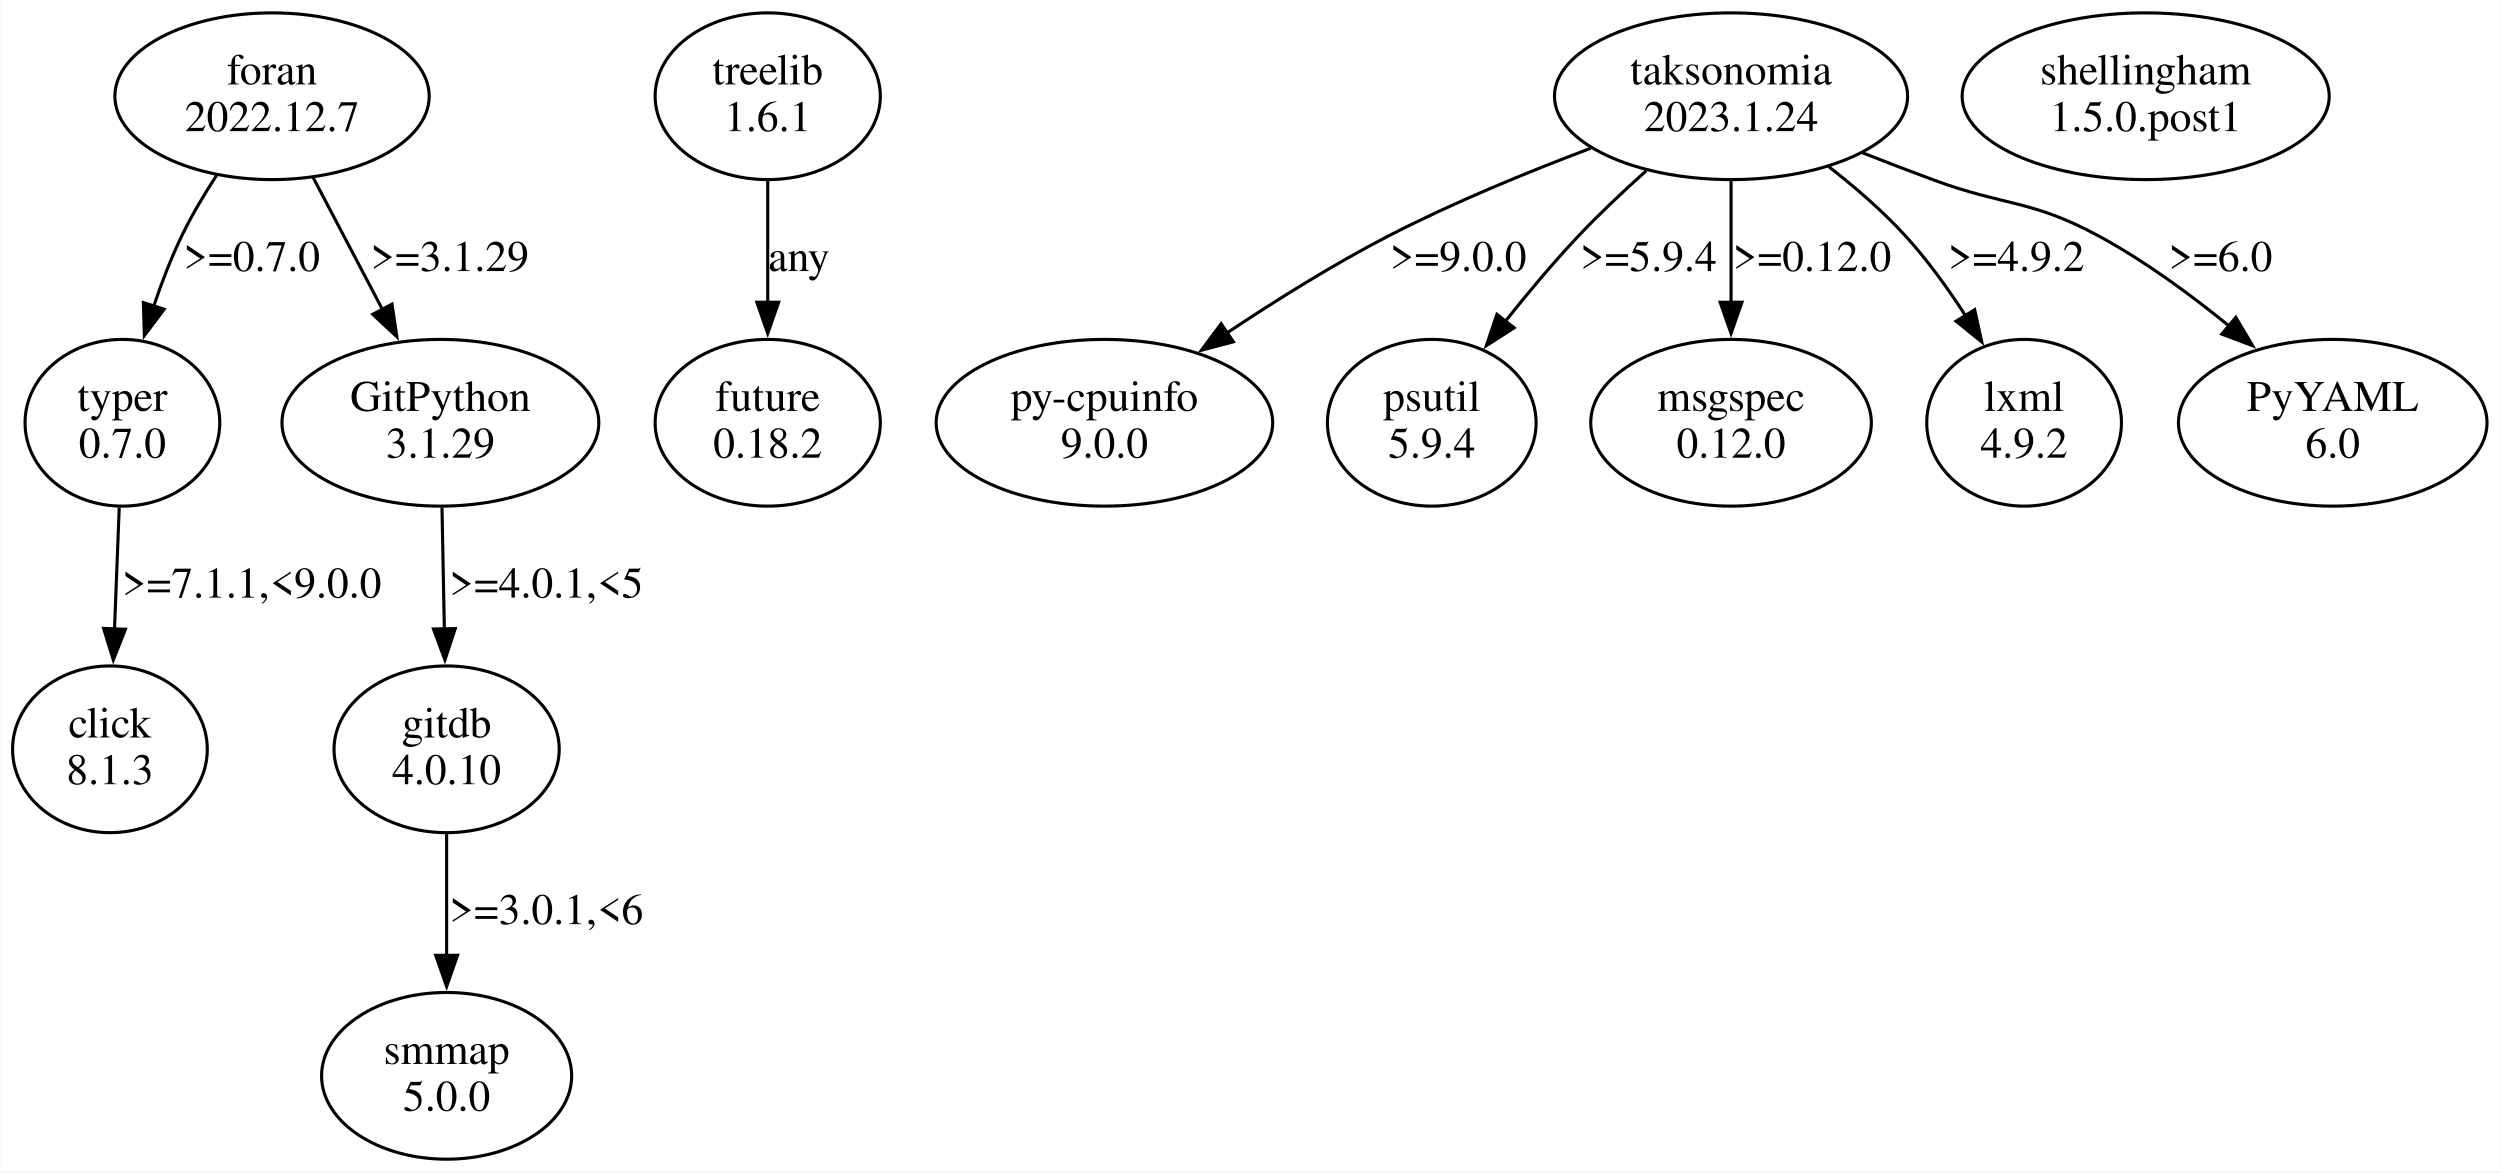
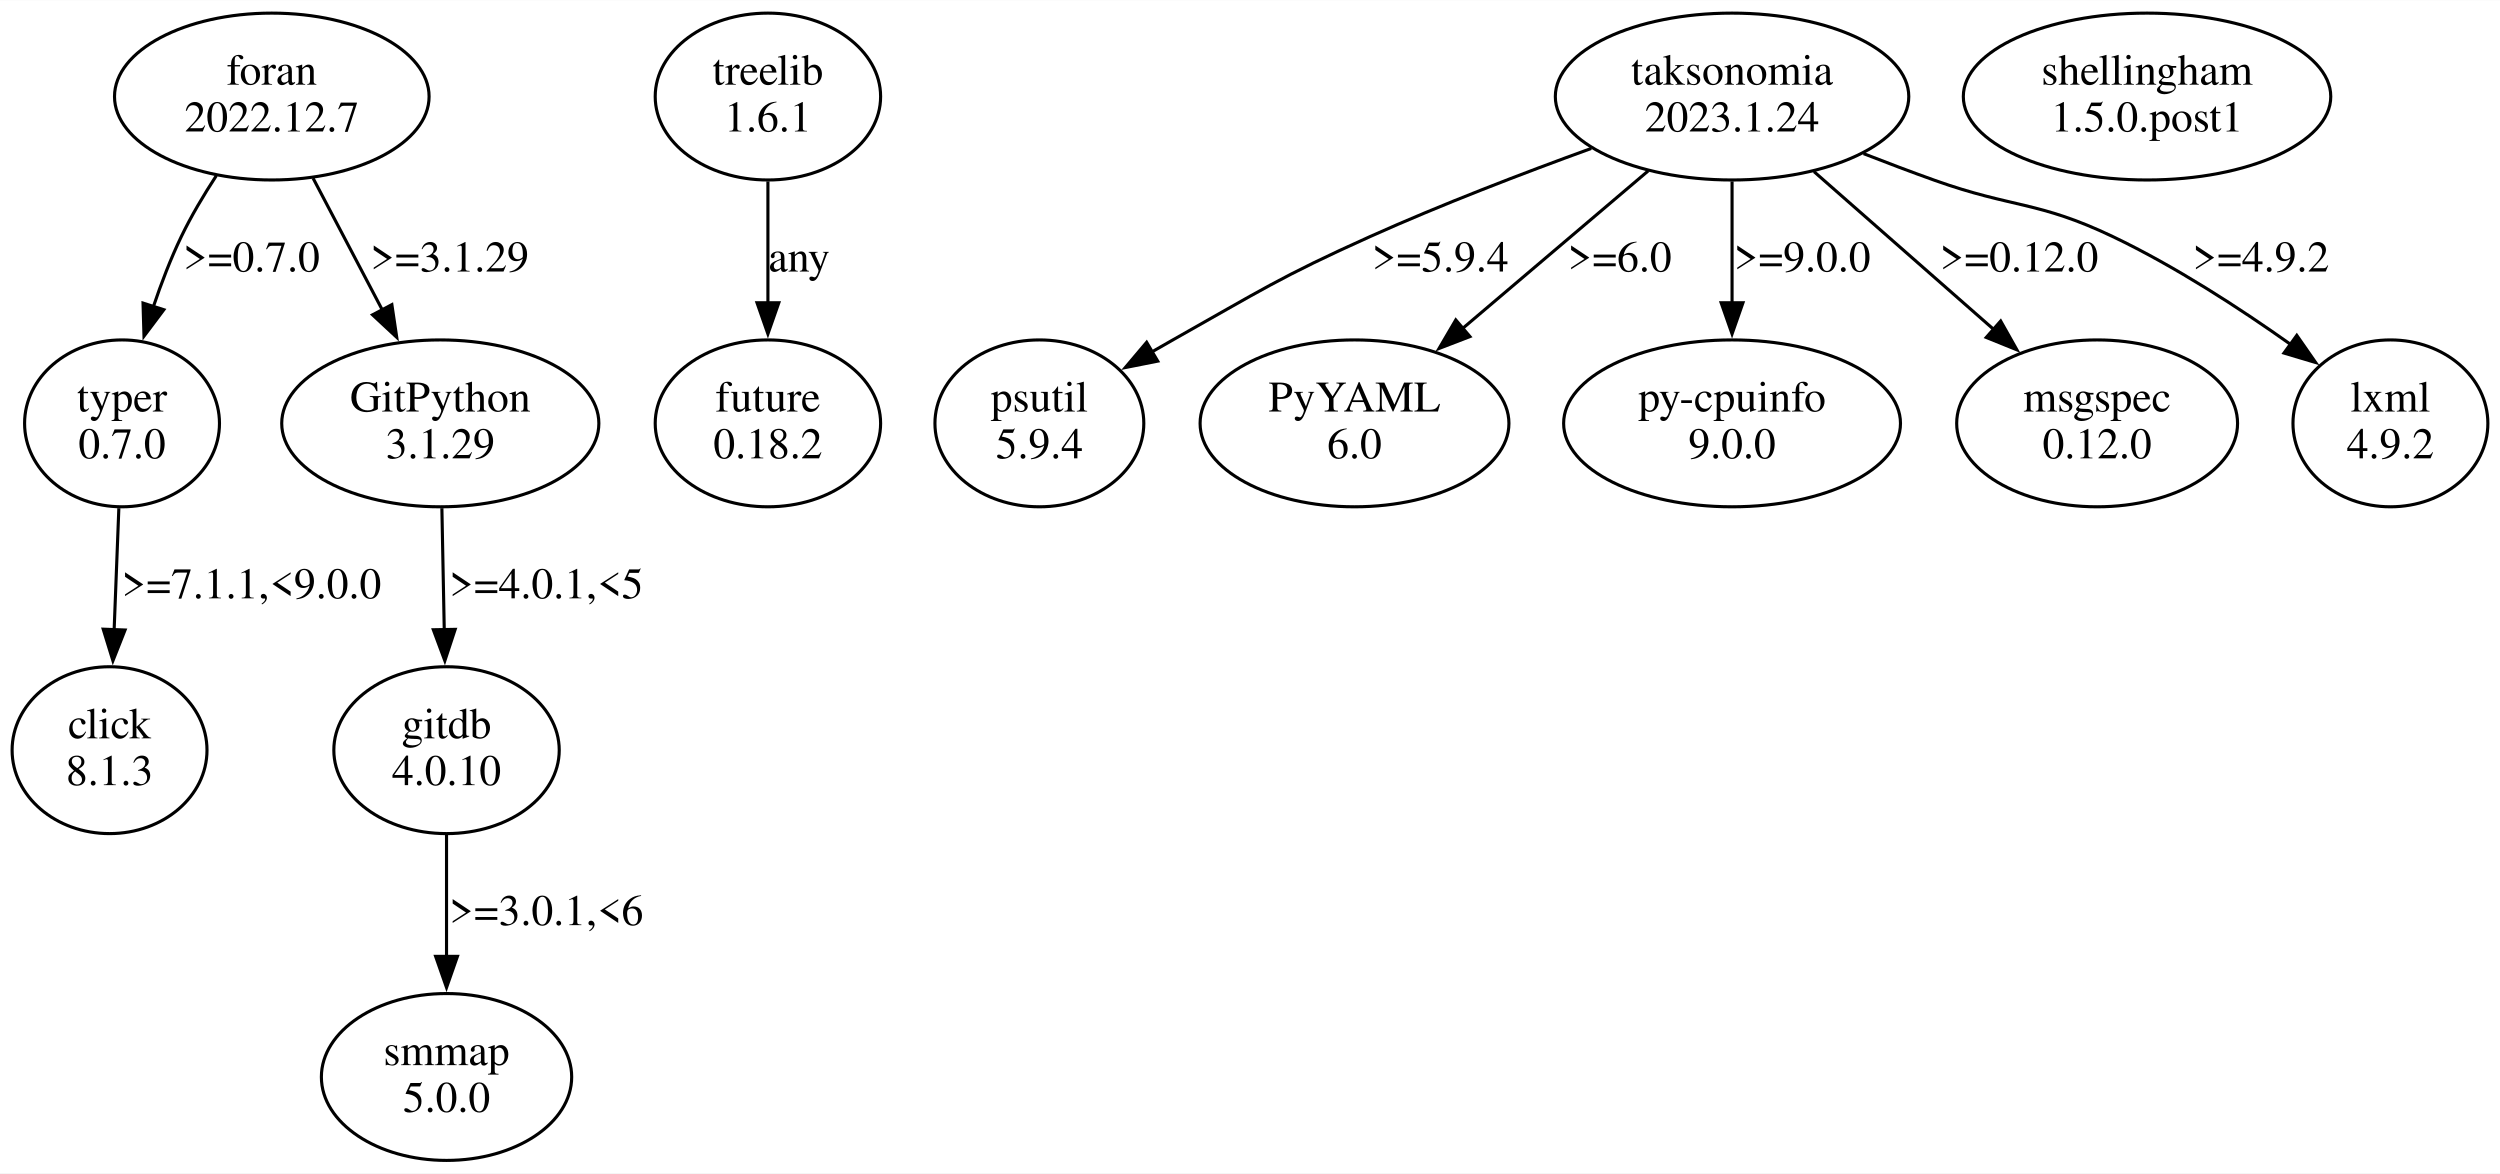
- <svg xmlns="http://www.w3.org/2000/svg" width="802pt" height="376pt" viewBox="0.00 0.00 801.61 375.96">
+ <svg xmlns="http://www.w3.org/2000/svg" width="801pt" height="376pt" viewBox="0.00 0.00 801.23 375.96">
  <g id="graph0" class="graph" transform="scale(1 1) rotate(0) translate(4 371.96)">
-     <polygon fill="white" stroke="none" points="-4,4 -4,-371.96 797.61,-371.96 797.61,4 -4,4" />
+     <polygon fill="white" stroke="none" points="-4,4 -4,-371.96 797.23,-371.96 797.23,4 -4,4" />
    <g id="node1" class="node">
      <ellipse fill="none" stroke="black" cx="35.11" cy="-236.35" rx="31.23" ry="26.74" />
      <text text-anchor="middle" x="35.11" y="-240.15" font-family="Times,serif" font-size="14.00">typer</text>
      <text text-anchor="middle" x="35.11" y="-225.15" font-family="Times,serif" font-size="14.00">0.7.0</text>
    </g>
    <g id="node2" class="node">
      <ellipse fill="none" stroke="black" cx="31.11" cy="-131.61" rx="31.23" ry="26.74" />
      <text text-anchor="middle" x="31.11" y="-135.41" font-family="Times,serif" font-size="14.00">click</text>
      <text text-anchor="middle" x="31.11" y="-120.41" font-family="Times,serif" font-size="14.00">8.1.3</text>
    </g>
    <g id="edge1" class="edge">
      <path fill="none" stroke="black" d="M34.09,-209.16C33.63,-197.32 33.08,-183.12 32.58,-170.18" />
      <polygon fill="black" stroke="black" points="36.08,-170.12 32.19,-160.27 29.08,-170.39 36.08,-170.12" />
      <text text-anchor="middle" x="76.61" y="-180.28" font-family="Times,serif" font-size="14.00">&gt;=7.1.1,&lt;9.0.0</text>
    </g>
    <g id="node3" class="node">
      <ellipse fill="none" stroke="black" cx="242.11" cy="-341.09" rx="36.12" ry="26.74" />
      <text text-anchor="middle" x="242.11" y="-344.89" font-family="Times,serif" font-size="14.00">treelib</text>
      <text text-anchor="middle" x="242.11" y="-329.89" font-family="Times,serif" font-size="14.00">1.6.1</text>
    </g>
    <g id="node4" class="node">
      <ellipse fill="none" stroke="black" cx="242.11" cy="-236.35" rx="36.12" ry="26.74" />
      <text text-anchor="middle" x="242.11" y="-240.15" font-family="Times,serif" font-size="14.00">future</text>
      <text text-anchor="middle" x="242.11" y="-225.15" font-family="Times,serif" font-size="14.00">0.18.2</text>
    </g>
    <g id="edge2" class="edge">
      <path fill="none" stroke="black" d="M242.11,-313.9C242.11,-302.06 242.11,-287.86 242.11,-274.92" />
      <polygon fill="black" stroke="black" points="245.61,-275.01 242.11,-265.01 238.61,-275.01 245.61,-275.01" />
      <text text-anchor="middle" x="252.11" y="-285.02" font-family="Times,serif" font-size="14.00">any</text>
    </g>
    <g id="node5" class="node">
      <ellipse fill="none" stroke="black" cx="551.11" cy="-341.09" rx="56.64" ry="26.74" />
      <text text-anchor="middle" x="551.11" y="-344.89" font-family="Times,serif" font-size="14.00">taksonomia</text>
      <text text-anchor="middle" x="551.11" y="-329.89" font-family="Times,serif" font-size="14.00">2023.1.24</text>
    </g>
    <g id="node6" class="node">
-       <ellipse fill="none" stroke="black" cx="350.11" cy="-236.35" rx="53.98" ry="26.74" />
-       <text text-anchor="middle" x="350.11" y="-240.15" font-family="Times,serif" font-size="14.00">py-cpuinfo</text>
-       <text text-anchor="middle" x="350.11" y="-225.15" font-family="Times,serif" font-size="14.00">9.0.0</text>
+       <ellipse fill="none" stroke="black" cx="329.11" cy="-236.35" rx="33.47" ry="26.74" />
+       <text text-anchor="middle" x="329.11" y="-240.15" font-family="Times,serif" font-size="14.00">psutil</text>
+       <text text-anchor="middle" x="329.11" y="-225.15" font-family="Times,serif" font-size="14.00">5.9.4</text>
    </g>
    <g id="edge3" class="edge">
-       <path fill="none" stroke="black" d="M506.08,-324.4C485.82,-316.77 461.85,-306.93 441.11,-296.22 423.53,-287.14 405.04,-275.58 389.35,-265.12" />
-       <polygon fill="black" stroke="black" points="391.47,-262.33 381.23,-259.62 387.55,-268.13 391.47,-262.33" />
-       <text text-anchor="middle" x="463.61" y="-285.02" font-family="Times,serif" font-size="14.00">&gt;=9.0.0</text>
+       <path fill="none" stroke="black" d="M505.98,-324.46C484.3,-316.59 458.09,-306.54 435.11,-296.22 406.28,-283.27 399.67,-278.71 372.11,-263.22 369.81,-261.92 367.44,-260.57 365.06,-259.19" />
+       <polygon fill="black" stroke="black" points="367.04,-256.3 356.65,-254.24 363.49,-262.33 367.04,-256.3" />
+       <text text-anchor="middle" x="457.61" y="-285.02" font-family="Times,serif" font-size="14.00">&gt;=5.9.4</text>
    </g>
    <g id="node7" class="node">
-       <ellipse fill="none" stroke="black" cx="455.11" cy="-236.35" rx="33.47" ry="26.74" />
-       <text text-anchor="middle" x="455.11" y="-240.15" font-family="Times,serif" font-size="14.00">psutil</text>
-       <text text-anchor="middle" x="455.11" y="-225.15" font-family="Times,serif" font-size="14.00">5.9.4</text>
+       <ellipse fill="none" stroke="black" cx="430.11" cy="-236.35" rx="49.49" ry="26.74" />
+       <text text-anchor="middle" x="430.11" y="-240.15" font-family="Times,serif" font-size="14.00">PyYAML</text>
+       <text text-anchor="middle" x="430.11" y="-225.15" font-family="Times,serif" font-size="14.00">6.0</text>
    </g>
    <g id="edge4" class="edge">
-       <path fill="none" stroke="black" d="M523.91,-317.19C516.6,-310.65 508.86,-303.36 502.11,-296.22 494.03,-287.67 485.82,-277.85 478.57,-268.72" />
-       <polygon fill="black" stroke="black" points="481.53,-266.81 472.62,-261.08 476,-271.12 481.53,-266.81" />
-       <text text-anchor="middle" x="524.61" y="-285.02" font-family="Times,serif" font-size="14.00">&gt;=5.9.4</text>
+       <path fill="none" stroke="black" d="M524.26,-317.29C506.71,-302.39 483.62,-282.78 464.7,-266.72" />
+       <polygon fill="black" stroke="black" points="467.1,-264.17 457.21,-260.36 462.57,-269.5 467.1,-264.17" />
+       <text text-anchor="middle" x="515.11" y="-285.02" font-family="Times,serif" font-size="14.00">&gt;=6.0</text>
    </g>
    <g id="node8" class="node">
-       <ellipse fill="none" stroke="black" cx="551.11" cy="-236.35" rx="45.01" ry="26.74" />
-       <text text-anchor="middle" x="551.11" y="-240.15" font-family="Times,serif" font-size="14.00">msgspec</text>
-       <text text-anchor="middle" x="551.11" y="-225.15" font-family="Times,serif" font-size="14.00">0.12.0</text>
+       <ellipse fill="none" stroke="black" cx="551.11" cy="-236.35" rx="53.98" ry="26.74" />
+       <text text-anchor="middle" x="551.11" y="-240.15" font-family="Times,serif" font-size="14.00">py-cpuinfo</text>
+       <text text-anchor="middle" x="551.11" y="-225.15" font-family="Times,serif" font-size="14.00">9.0.0</text>
    </g>
    <g id="edge5" class="edge">
      <path fill="none" stroke="black" d="M551.11,-313.9C551.11,-302.06 551.11,-287.86 551.11,-274.92" />
      <polygon fill="black" stroke="black" points="554.61,-275.01 551.11,-265.01 547.61,-275.01 554.61,-275.01" />
-       <text text-anchor="middle" x="577.11" y="-285.02" font-family="Times,serif" font-size="14.00">&gt;=0.12.0</text>
+       <text text-anchor="middle" x="573.61" y="-285.02" font-family="Times,serif" font-size="14.00">&gt;=9.0.0</text>
    </g>
    <g id="node9" class="node">
-       <ellipse fill="none" stroke="black" cx="645.11" cy="-236.35" rx="31.23" ry="26.74" />
-       <text text-anchor="middle" x="645.11" y="-240.15" font-family="Times,serif" font-size="14.00">lxml</text>
-       <text text-anchor="middle" x="645.11" y="-225.15" font-family="Times,serif" font-size="14.00">4.9.2</text>
+       <ellipse fill="none" stroke="black" cx="668.11" cy="-236.35" rx="45.01" ry="26.74" />
+       <text text-anchor="middle" x="668.11" y="-240.15" font-family="Times,serif" font-size="14.00">msgspec</text>
+       <text text-anchor="middle" x="668.11" y="-225.15" font-family="Times,serif" font-size="14.00">0.12.0</text>
    </g>
    <g id="edge6" class="edge">
-       <path fill="none" stroke="black" d="M582.35,-318.58C590.88,-311.94 599.79,-304.25 607.11,-296.22 614.14,-288.52 620.73,-279.37 626.37,-270.61" />
-       <polygon fill="black" stroke="black" points="629.25,-272.62 631.53,-262.27 623.29,-268.94 629.25,-272.62" />
-       <text text-anchor="middle" x="642.61" y="-285.02" font-family="Times,serif" font-size="14.00">&gt;=4.9.2</text>
+       <path fill="none" stroke="black" d="M577.37,-317.03C594.39,-302.09 616.71,-282.49 634.95,-266.47" />
+       <polygon fill="black" stroke="black" points="637.2,-269.15 642.4,-259.92 632.58,-263.89 637.2,-269.15" />
+       <text text-anchor="middle" x="643.11" y="-285.02" font-family="Times,serif" font-size="14.00">&gt;=0.12.0</text>
    </g>
    <g id="node10" class="node">
-       <ellipse fill="none" stroke="black" cx="744.11" cy="-236.35" rx="49.49" ry="26.74" />
-       <text text-anchor="middle" x="744.11" y="-240.15" font-family="Times,serif" font-size="14.00">PyYAML</text>
-       <text text-anchor="middle" x="744.11" y="-225.15" font-family="Times,serif" font-size="14.00">6.0</text>
+       <ellipse fill="none" stroke="black" cx="762.11" cy="-236.35" rx="31.23" ry="26.74" />
+       <text text-anchor="middle" x="762.11" y="-240.15" font-family="Times,serif" font-size="14.00">lxml</text>
+       <text text-anchor="middle" x="762.11" y="-225.15" font-family="Times,serif" font-size="14.00">4.9.2</text>
    </g>
    <g id="edge7" class="edge">
-       <path fill="none" stroke="black" d="M593.3,-322.94C600.87,-319.96 608.71,-316.95 616.11,-314.22 639.45,-305.62 647.24,-308.07 669.11,-296.22 683.75,-288.29 698.47,-277.5 710.94,-267.33" />
-       <polygon fill="black" stroke="black" points="713.01,-270.16 718.43,-261.05 708.51,-264.79 713.01,-270.16" />
-       <text text-anchor="middle" x="708.11" y="-285.02" font-family="Times,serif" font-size="14.00">&gt;=6.0</text>
+       <path fill="none" stroke="black" d="M593.25,-322.8C600.83,-319.84 608.68,-316.87 616.11,-314.22 641.14,-305.3 649.14,-307.66 673.11,-296.22 693.1,-286.68 713.83,-273.22 730.24,-261.57" />
+       <polygon fill="black" stroke="black" points="732.1,-264.55 738.15,-255.85 727.99,-258.88 732.1,-264.55" />
+       <text text-anchor="middle" x="720.61" y="-285.02" font-family="Times,serif" font-size="14.00">&gt;=4.9.2</text>
    </g>
    <g id="node11" class="node">
      <ellipse fill="none" stroke="black" cx="684.11" cy="-341.09" rx="58.88" ry="26.74" />
      <text text-anchor="middle" x="684.11" y="-344.89" font-family="Times,serif" font-size="14.00">shellingham</text>
      <text text-anchor="middle" x="684.11" y="-329.89" font-family="Times,serif" font-size="14.00">1.5.0.post1</text>
    </g>
    <g id="node12" class="node">
      <ellipse fill="none" stroke="black" cx="83.11" cy="-341.09" rx="50.41" ry="26.74" />
      <text text-anchor="middle" x="83.11" y="-344.89" font-family="Times,serif" font-size="14.00">foran</text>
      <text text-anchor="middle" x="83.11" y="-329.89" font-family="Times,serif" font-size="14.00">2022.12.7</text>
    </g>
-     <g id="edge8" class="edge">
+     <g id="edge9" class="edge">
      <path fill="none" stroke="black" d="M65.33,-315.73C61.3,-309.56 57.28,-302.8 54.11,-296.22 50.7,-289.13 47.69,-281.28 45.13,-273.68" />
      <polygon fill="black" stroke="black" points="48.51,-272.77 42.15,-264.3 41.84,-274.89 48.51,-272.77" />
      <text text-anchor="middle" x="76.61" y="-285.02" font-family="Times,serif" font-size="14.00">&gt;=0.7.0</text>
    </g>
    <g id="node13" class="node">
      <ellipse fill="none" stroke="black" cx="137.11" cy="-236.35" rx="50.82" ry="26.74" />
      <text text-anchor="middle" x="137.11" y="-240.15" font-family="Times,serif" font-size="14.00">GitPython</text>
      <text text-anchor="middle" x="137.11" y="-225.15" font-family="Times,serif" font-size="14.00">3.1.29</text>
    </g>
-     <g id="edge9" class="edge">
+     <g id="edge8" class="edge">
      <path fill="none" stroke="black" d="M96.32,-314.96C103.06,-302.15 111.35,-286.36 118.7,-272.37" />
      <polygon fill="black" stroke="black" points="121.59,-274.4 123.15,-263.92 115.4,-271.14 121.59,-274.4" />
      <text text-anchor="middle" x="140.11" y="-285.02" font-family="Times,serif" font-size="14.00">&gt;=3.1.29</text>
    </g>
    <g id="node14" class="node">
      <ellipse fill="none" stroke="black" cx="139.11" cy="-131.61" rx="36.12" ry="26.74" />
      <text text-anchor="middle" x="139.11" y="-135.41" font-family="Times,serif" font-size="14.00">gitdb</text>
      <text text-anchor="middle" x="139.11" y="-120.41" font-family="Times,serif" font-size="14.00">4.0.10</text>
    </g>
    <g id="edge10" class="edge">
      <path fill="none" stroke="black" d="M137.62,-209.16C137.85,-197.32 138.13,-183.12 138.38,-170.18" />
      <polygon fill="black" stroke="black" points="141.88,-170.33 138.57,-160.27 134.88,-170.2 141.88,-170.33" />
      <text text-anchor="middle" x="171.11" y="-180.28" font-family="Times,serif" font-size="14.00">&gt;=4.0.1,&lt;5</text>
    </g>
    <g id="node15" class="node">
      <ellipse fill="none" stroke="black" cx="139.11" cy="-26.87" rx="40.11" ry="26.74" />
      <text text-anchor="middle" x="139.11" y="-30.67" font-family="Times,serif" font-size="14.00">smmap</text>
      <text text-anchor="middle" x="139.11" y="-15.67" font-family="Times,serif" font-size="14.00">5.0.0</text>
    </g>
    <g id="edge11" class="edge">
      <path fill="none" stroke="black" d="M139.11,-104.42C139.11,-92.58 139.11,-78.38 139.11,-65.44" />
      <polygon fill="black" stroke="black" points="142.61,-65.53 139.11,-55.53 135.61,-65.53 142.61,-65.53" />
      <text text-anchor="middle" x="171.11" y="-75.54" font-family="Times,serif" font-size="14.00">&gt;=3.0.1,&lt;6</text>
    </g>
  </g>
</svg>
